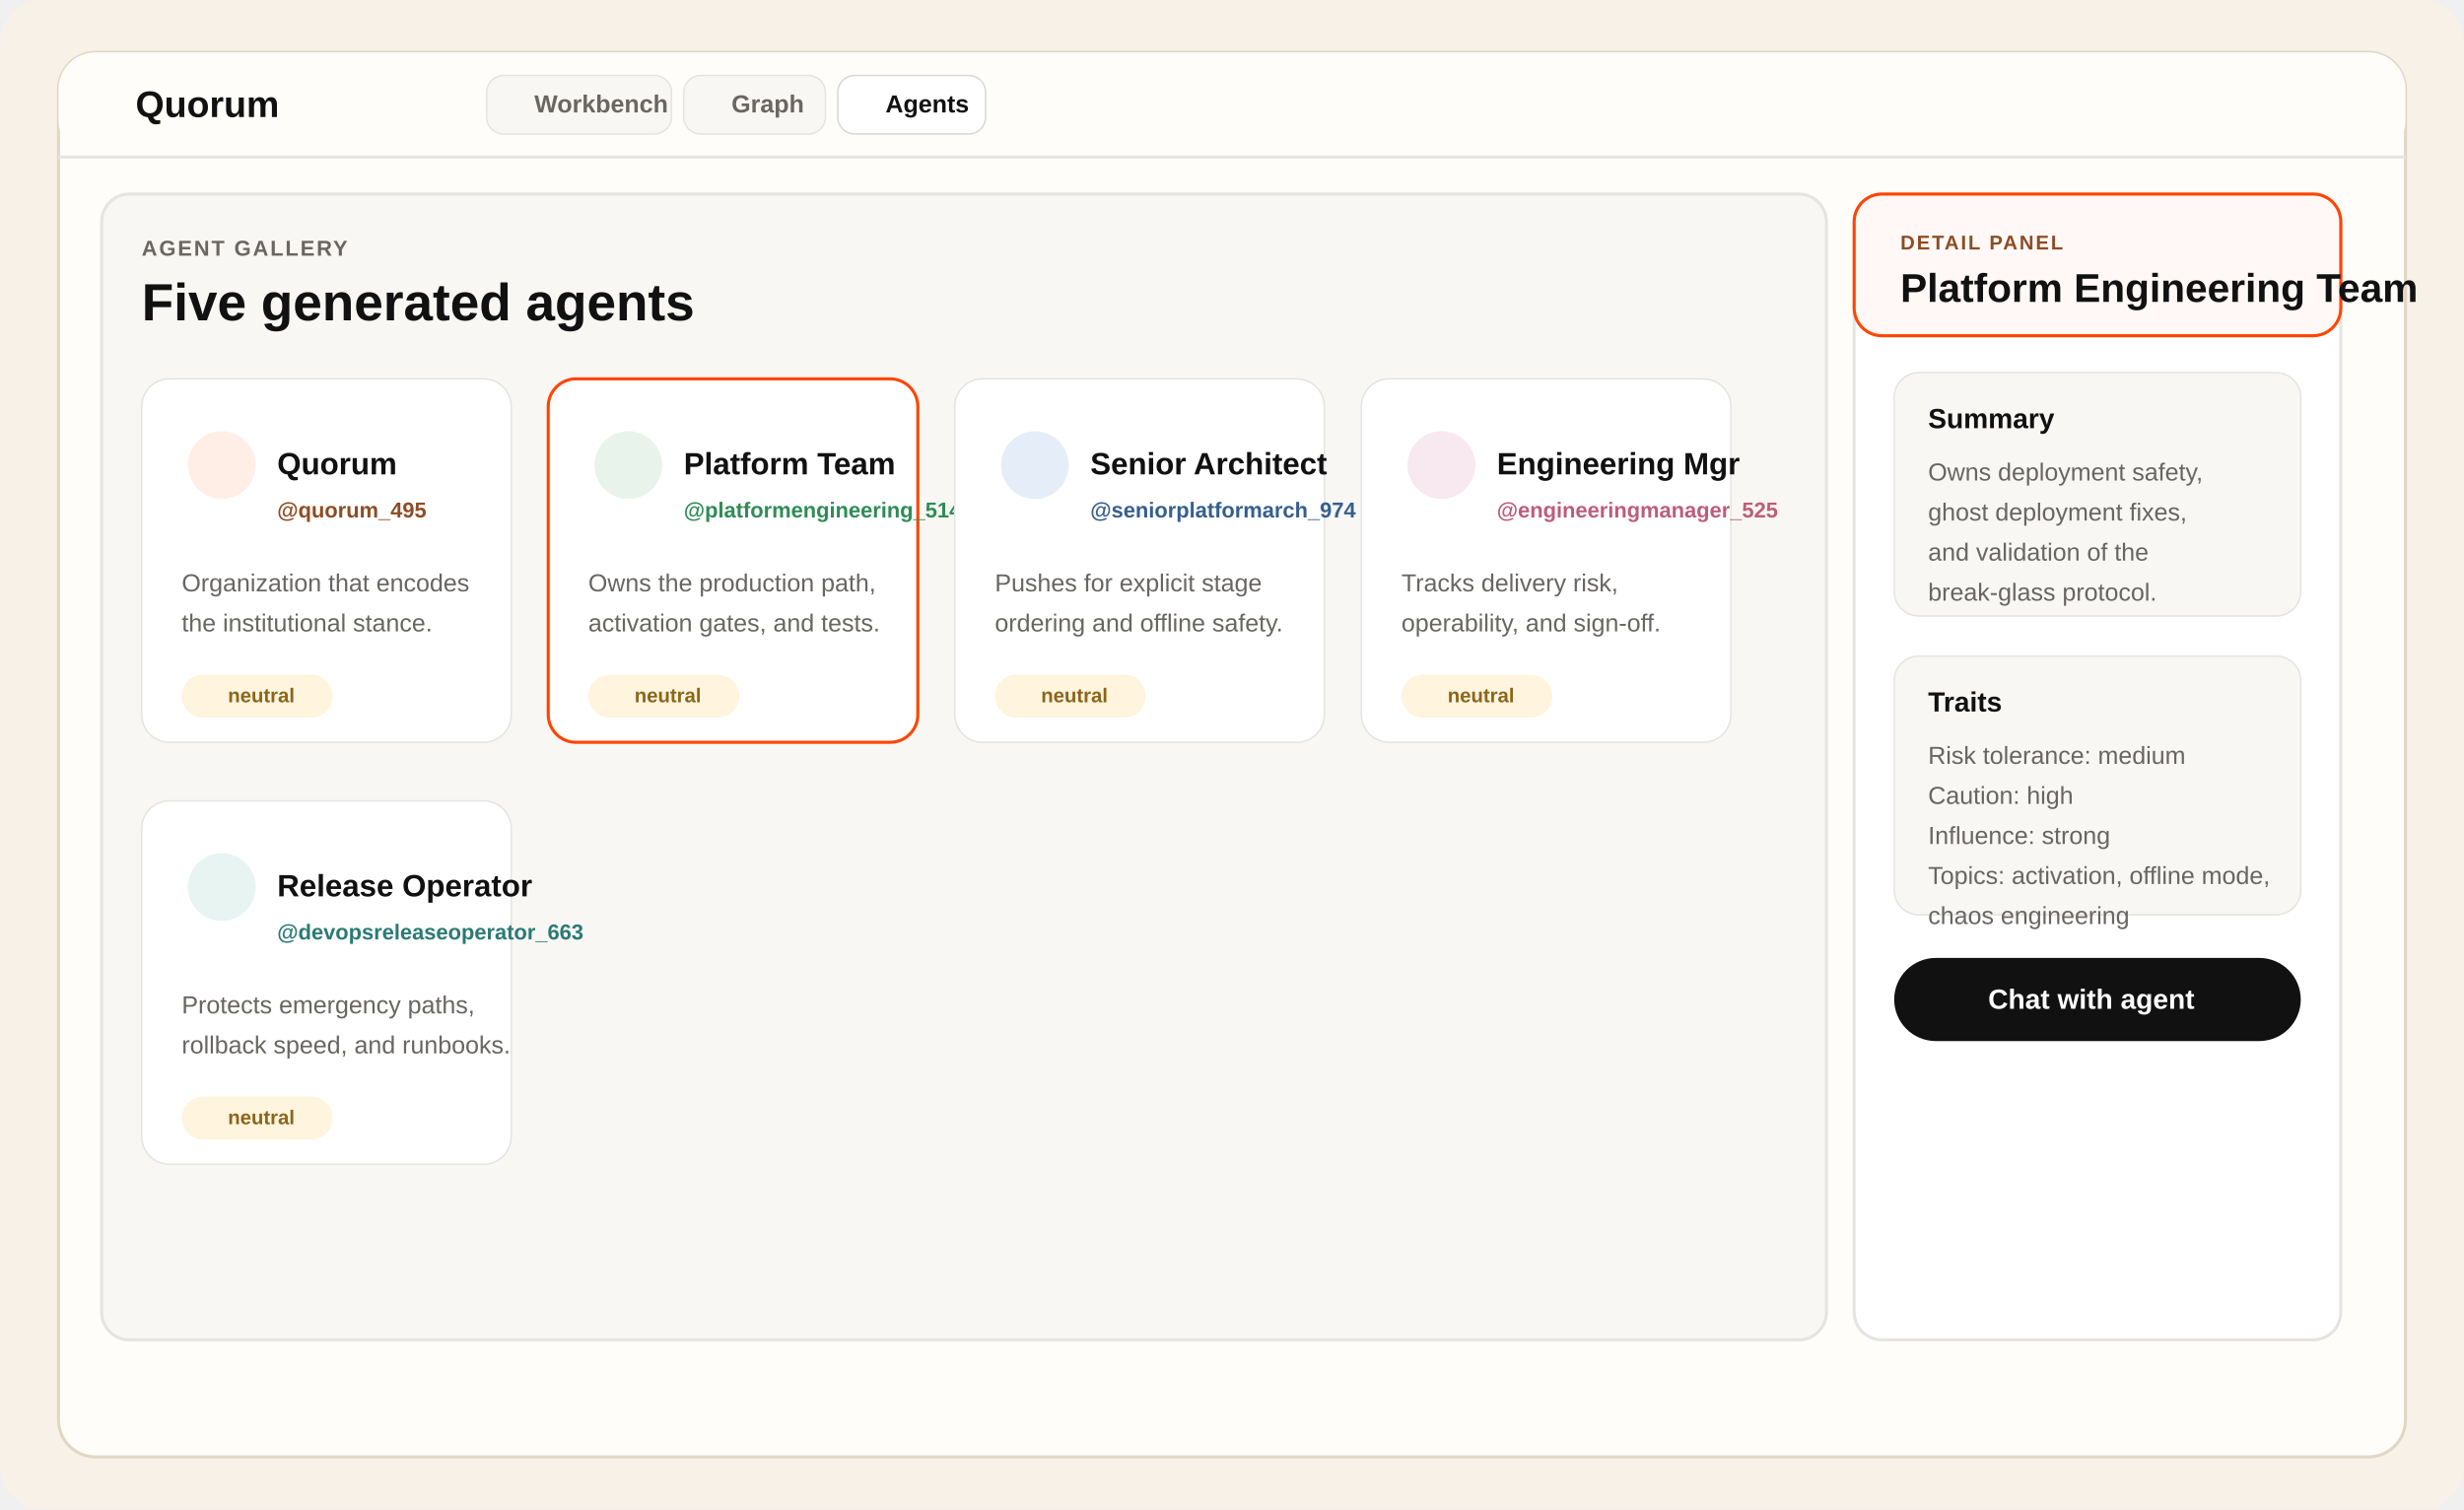
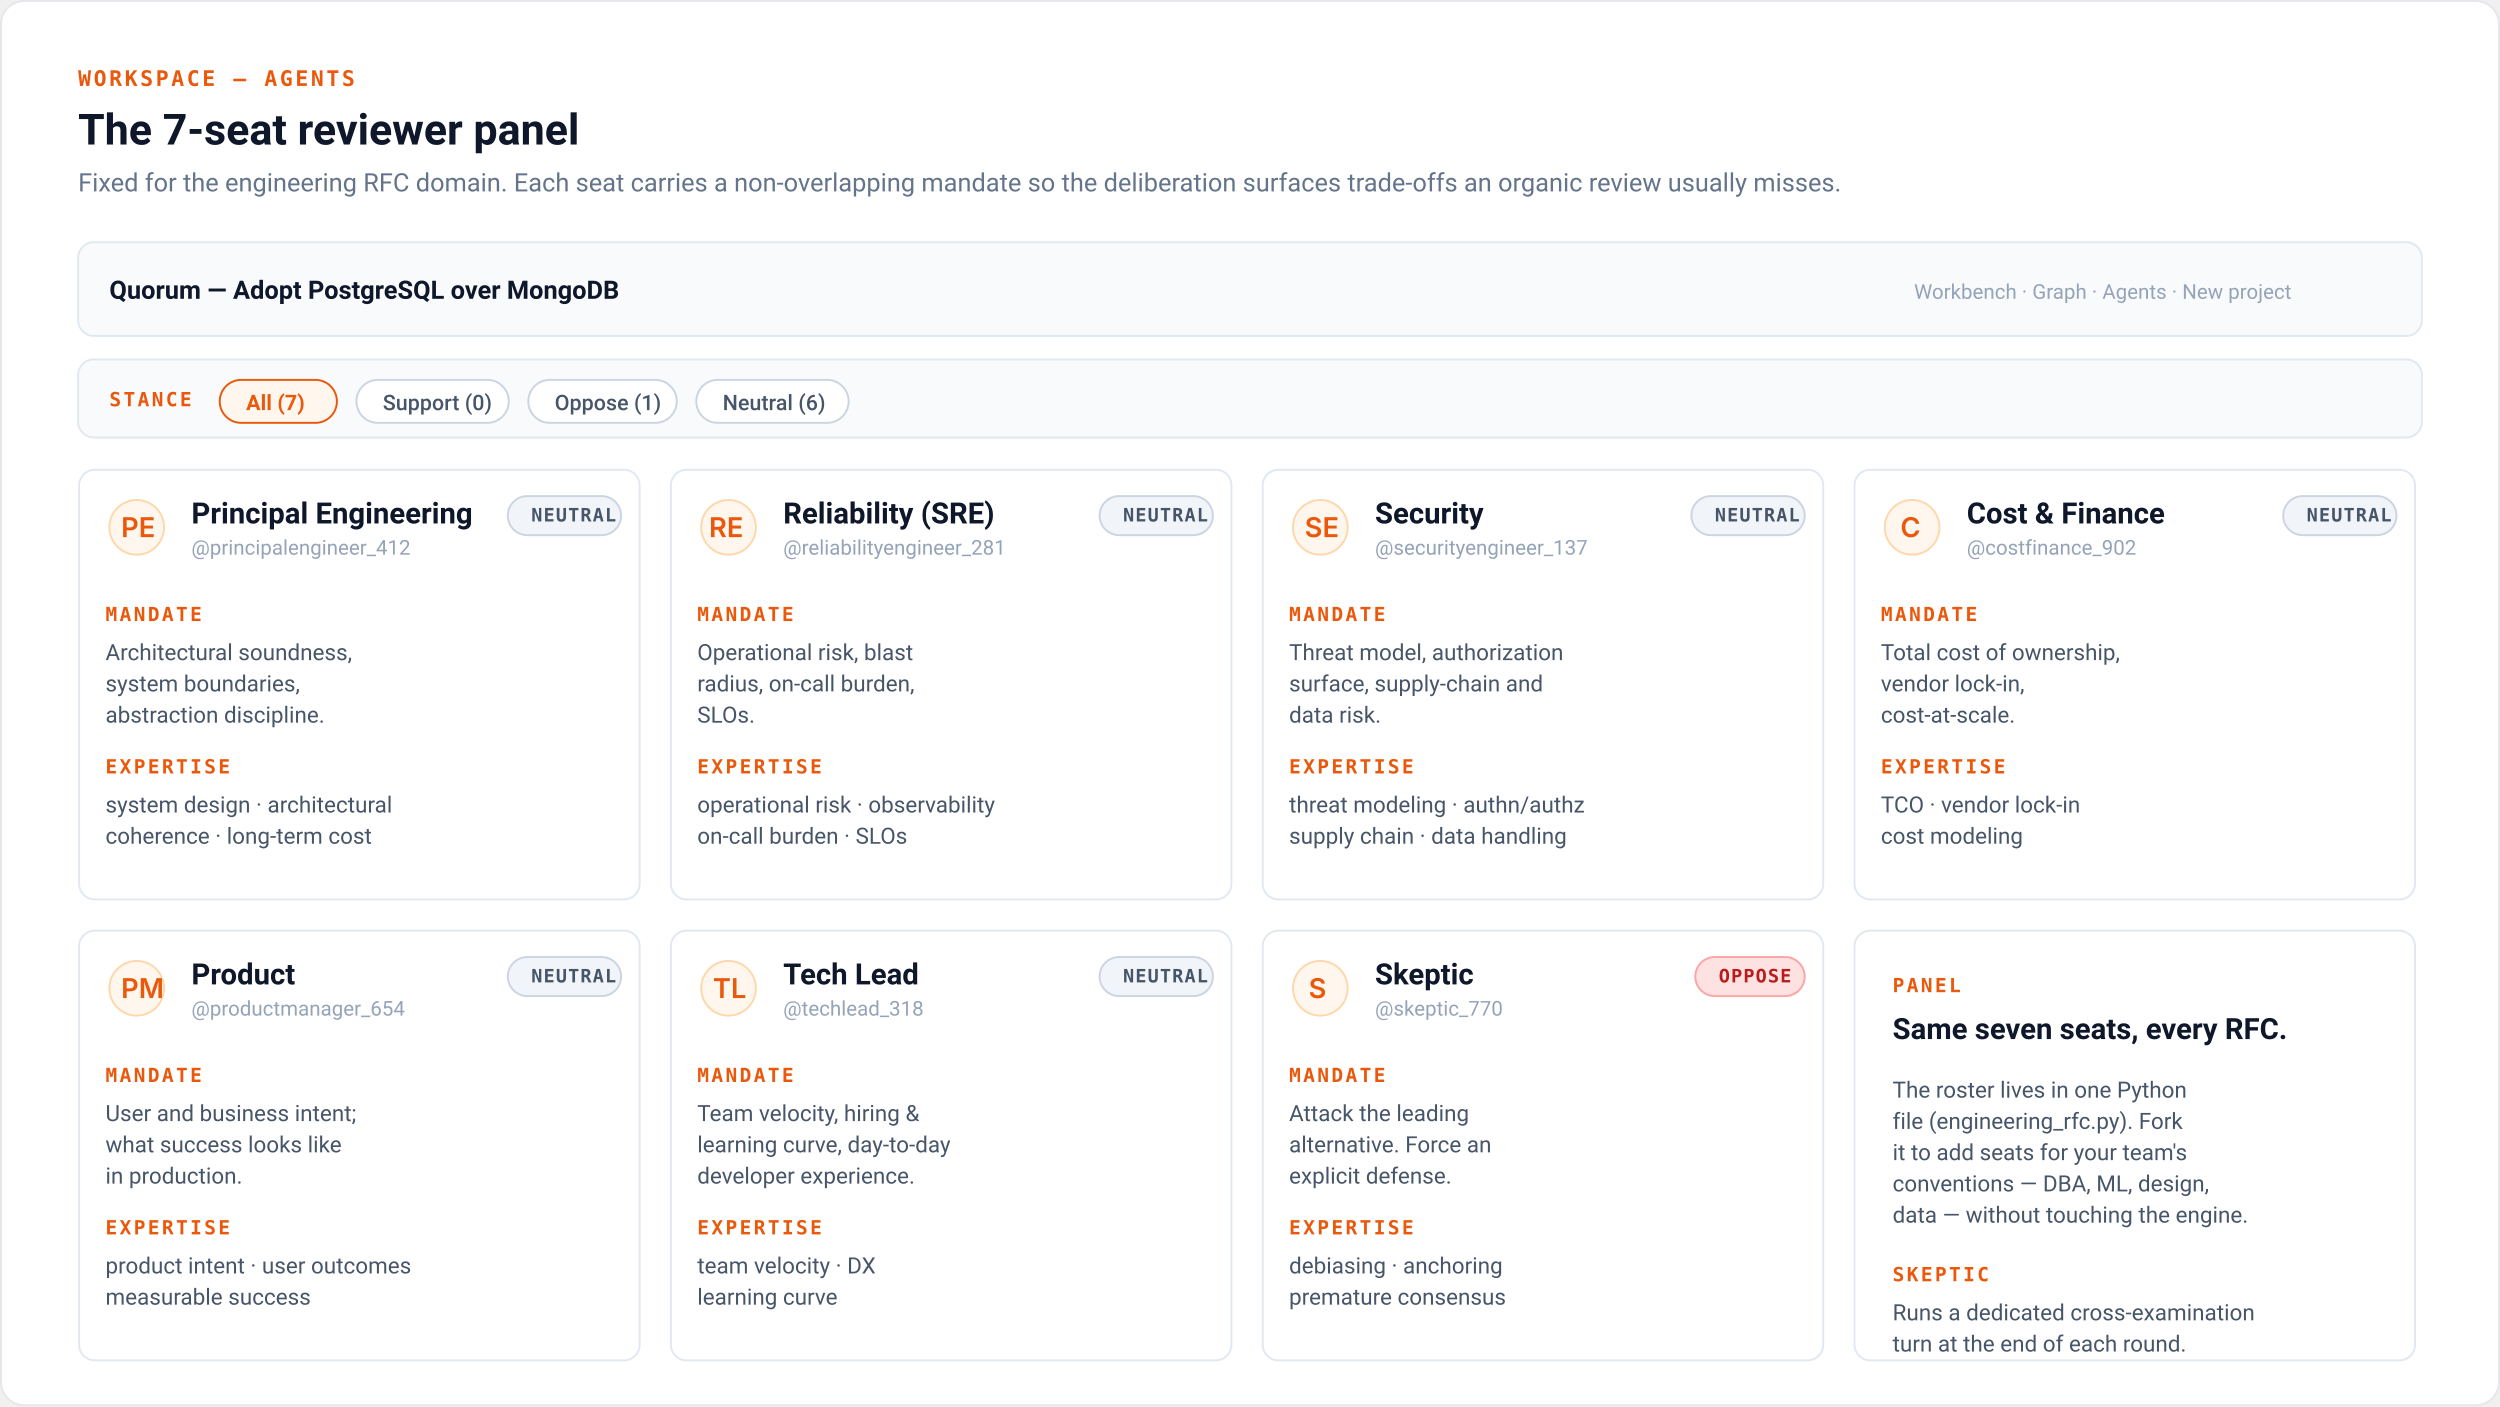
- <svg xmlns="http://www.w3.org/2000/svg" width="1600" height="980" viewBox="0 0 1600 980" fill="none">
-   <rect width="1600" height="980" rx="28" fill="#F7F1E7" />
-   <rect x="38" y="34" width="1524" height="912" rx="24" fill="#FFFDF9" stroke="#E2D7C6" stroke-width="2" />
-   <rect x="38" y="34" width="1524" height="68" rx="24" fill="#FFFDF9" />
-   <path d="M38 102H1562" stroke="#E5E4E2" stroke-width="2" />
-   <text x="88" y="76" fill="#111111" font-family="Arial, sans-serif" font-size="24" font-weight="700">Quorum</text>
-   <rect x="316" y="49" width="120" height="38" rx="11" fill="#F8F7F4" stroke="#E5E4E2" />
-   <text x="347" y="73" fill="#6A6662" font-family="Arial, sans-serif" font-size="16" font-weight="700">Workbench</text>
-   <rect x="444" y="49" width="92" height="38" rx="11" fill="#F8F7F4" stroke="#E5E4E2" />
-   <text x="475" y="73" fill="#6A6662" font-family="Arial, sans-serif" font-size="16" font-weight="700">Graph</text>
-   <rect x="544" y="49" width="96" height="38" rx="11" fill="#FFFFFF" stroke="#D9D8D6" />
-   <text x="575" y="73" fill="#111111" font-family="Arial, sans-serif" font-size="16" font-weight="700">Agents</text>
-   <rect x="66" y="126" width="1120" height="744" rx="18" fill="#F8F7F4" stroke="#E5E4E2" stroke-width="2" />
-   <rect x="1204" y="126" width="316" height="744" rx="18" fill="#FFFFFF" stroke="#E5E4E2" stroke-width="2" />
-   <text x="92" y="166" fill="#6A6662" font-family="Arial, sans-serif" font-size="14" font-weight="700" letter-spacing="1.2">AGENT GALLERY</text>
-   <text x="92" y="208" fill="#111111" font-family="Arial, sans-serif" font-size="34" font-weight="700">Five generated agents</text>
-   <rect x="92" y="246" width="240" height="236" rx="18" fill="#FFFFFF" stroke="#E5E4E2" />
-   <circle cx="144" cy="302" r="22" fill="#FFEEE6" />
-   <text x="180" y="308" fill="#111111" font-family="Arial, sans-serif" font-size="20" font-weight="700">Quorum</text>
-   <text x="180" y="336" fill="#8D4D24" font-family="Arial, sans-serif" font-size="14" font-weight="700">@quorum_495</text>
-   <text x="118" y="384" fill="#686562" font-family="Arial, sans-serif" font-size="16">Organization that encodes</text>
-   <text x="118" y="410" fill="#686562" font-family="Arial, sans-serif" font-size="16">the institutional stance.</text>
-   <rect x="118" y="438" width="98" height="28" rx="14" fill="#FFF4DE" />
-   <text x="148" y="456" fill="#8B651A" font-family="Arial, sans-serif" font-size="13" font-weight="700">neutral</text>
-   <rect x="356" y="246" width="240" height="236" rx="18" fill="#FFFFFF" stroke="#FF4500" stroke-width="2" />
-   <circle cx="408" cy="302" r="22" fill="#E8F4EB" />
-   <text x="444" y="308" fill="#111111" font-family="Arial, sans-serif" font-size="20" font-weight="700">Platform Team</text>
-   <text x="444" y="336" fill="#2F8C56" font-family="Arial, sans-serif" font-size="14" font-weight="700">@platformengineering_514</text>
-   <text x="382" y="384" fill="#686562" font-family="Arial, sans-serif" font-size="16">Owns the production path,</text>
-   <text x="382" y="410" fill="#686562" font-family="Arial, sans-serif" font-size="16">activation gates, and tests.</text>
-   <rect x="382" y="438" width="98" height="28" rx="14" fill="#FFF4DE" />
-   <text x="412" y="456" fill="#8B651A" font-family="Arial, sans-serif" font-size="13" font-weight="700">neutral</text>
-   <rect x="620" y="246" width="240" height="236" rx="18" fill="#FFFFFF" stroke="#E5E4E2" />
-   <circle cx="672" cy="302" r="22" fill="#E5EEF8" />
-   <text x="708" y="308" fill="#111111" font-family="Arial, sans-serif" font-size="20" font-weight="700">Senior Architect</text>
-   <text x="708" y="336" fill="#355F8E" font-family="Arial, sans-serif" font-size="14" font-weight="700">@seniorplatformarch_974</text>
-   <text x="646" y="384" fill="#686562" font-family="Arial, sans-serif" font-size="16">Pushes for explicit stage</text>
-   <text x="646" y="410" fill="#686562" font-family="Arial, sans-serif" font-size="16">ordering and offline safety.</text>
-   <rect x="646" y="438" width="98" height="28" rx="14" fill="#FFF4DE" />
-   <text x="676" y="456" fill="#8B651A" font-family="Arial, sans-serif" font-size="13" font-weight="700">neutral</text>
-   <rect x="884" y="246" width="240" height="236" rx="18" fill="#FFFFFF" stroke="#E5E4E2" />
-   <circle cx="936" cy="302" r="22" fill="#F8E8EF" />
-   <text x="972" y="308" fill="#111111" font-family="Arial, sans-serif" font-size="20" font-weight="700">Engineering Mgr</text>
-   <text x="972" y="336" fill="#BE5C7A" font-family="Arial, sans-serif" font-size="14" font-weight="700">@engineeringmanager_525</text>
-   <text x="910" y="384" fill="#686562" font-family="Arial, sans-serif" font-size="16">Tracks delivery risk,</text>
-   <text x="910" y="410" fill="#686562" font-family="Arial, sans-serif" font-size="16">operability, and sign-off.</text>
-   <rect x="910" y="438" width="98" height="28" rx="14" fill="#FFF4DE" />
-   <text x="940" y="456" fill="#8B651A" font-family="Arial, sans-serif" font-size="13" font-weight="700">neutral</text>
-   <rect x="92" y="520" width="240" height="236" rx="18" fill="#FFFFFF" stroke="#E5E4E2" />
-   <circle cx="144" cy="576" r="22" fill="#E7F4F2" />
-   <text x="180" y="582" fill="#111111" font-family="Arial, sans-serif" font-size="20" font-weight="700">Release Operator</text>
-   <text x="180" y="610" fill="#2B7A74" font-family="Arial, sans-serif" font-size="14" font-weight="700">@devopsreleaseoperator_663</text>
-   <text x="118" y="658" fill="#686562" font-family="Arial, sans-serif" font-size="16">Protects emergency paths,</text>
-   <text x="118" y="684" fill="#686562" font-family="Arial, sans-serif" font-size="16">rollback speed, and runbooks.</text>
-   <rect x="118" y="712" width="98" height="28" rx="14" fill="#FFF4DE" />
-   <text x="148" y="730" fill="#8B651A" font-family="Arial, sans-serif" font-size="13" font-weight="700">neutral</text>
-   <rect x="1204" y="126" width="316" height="92" rx="18" fill="#FFF8F6" stroke="#FF4500" stroke-width="2" />
-   <text x="1234" y="162" fill="#8D4D24" font-family="Arial, sans-serif" font-size="13" font-weight="700" letter-spacing="1.2">DETAIL PANEL</text>
-   <text x="1234" y="196" fill="#111111" font-family="Arial, sans-serif" font-size="26" font-weight="700">Platform Engineering Team</text>
-   <rect x="1230" y="242" width="264" height="158" rx="16" fill="#F8F7F4" stroke="#E5E4E2" />
-   <text x="1252" y="278" fill="#111111" font-family="Arial, sans-serif" font-size="18" font-weight="700">Summary</text>
-   <text x="1252" y="312" fill="#686562" font-family="Arial, sans-serif" font-size="16">Owns deployment safety,</text>
-   <text x="1252" y="338" fill="#686562" font-family="Arial, sans-serif" font-size="16">ghost deployment fixes,</text>
-   <text x="1252" y="364" fill="#686562" font-family="Arial, sans-serif" font-size="16">and validation of the</text>
-   <text x="1252" y="390" fill="#686562" font-family="Arial, sans-serif" font-size="16">break-glass protocol.</text>
-   <rect x="1230" y="426" width="264" height="168" rx="16" fill="#F8F7F4" stroke="#E5E4E2" />
-   <text x="1252" y="462" fill="#111111" font-family="Arial, sans-serif" font-size="18" font-weight="700">Traits</text>
-   <text x="1252" y="496" fill="#686562" font-family="Arial, sans-serif" font-size="16">Risk tolerance: medium</text>
-   <text x="1252" y="522" fill="#686562" font-family="Arial, sans-serif" font-size="16">Caution: high</text>
-   <text x="1252" y="548" fill="#686562" font-family="Arial, sans-serif" font-size="16">Influence: strong</text>
-   <text x="1252" y="574" fill="#686562" font-family="Arial, sans-serif" font-size="16">Topics: activation, offline mode,</text>
-   <text x="1252" y="600" fill="#686562" font-family="Arial, sans-serif" font-size="16">chaos engineering</text>
-   <rect x="1230" y="622" width="264" height="54" rx="27" fill="#111111" />
-   <text x="1291" y="655" fill="#FFFFFF" font-family="Arial, sans-serif" font-size="18" font-weight="700">Chat with agent</text>
+ <svg xmlns="http://www.w3.org/2000/svg" viewBox="0 0 1280 720" role="img" aria-label="Quorum agents screen mock">
+   <defs>
+     <style>
+       .canvas { fill: #ffffff; stroke: #e5e7eb; }
+       .chrome { fill: #f8fafc; stroke: #e2e8f0; }
+       .pane   { fill: #f8fafc; stroke: #e2e8f0; }
+       .card   { fill: #ffffff; stroke: #e2e8f0; }
+       .chip   { fill: #ffffff; stroke: #cbd5e1; }
+       .chip-active { fill: #fff7ed; stroke: #ea580c; }
+       .stance-neutral { fill: #f1f5f9; stroke: #cbd5e1; }
+       .stance-oppose  { fill: #fee2e2; stroke: #fca5a5; }
+       .text-h     { fill: #0f172a; font-family: -apple-system, BlinkMacSystemFont, 'Segoe UI', Roboto, sans-serif; font-size: 13px; font-weight: 600; }
+       .text-h2    { fill: #0f172a; font-family: -apple-system, BlinkMacSystemFont, 'Segoe UI', Roboto, sans-serif; font-size: 15px; font-weight: 600; }
+       .text-body  { fill: #475569; font-family: -apple-system, BlinkMacSystemFont, 'Segoe UI', Roboto, sans-serif; font-size: 11.5px; }
+       .text-muted { fill: #94a3b8; font-family: -apple-system, BlinkMacSystemFont, 'Segoe UI', Roboto, sans-serif; font-size: 10.5px; }
+       .text-label { fill: #ea580c; font-family: ui-monospace, SFMono-Regular, Menlo, monospace; font-size: 10px; font-weight: 600; letter-spacing: 0.12em; }
+       .text-chip { fill: #475569; font-family: -apple-system, BlinkMacSystemFont, 'Segoe UI', Roboto, sans-serif; font-size: 11px; font-weight: 500; }
+       .text-chip-active { fill: #ea580c; font-family: -apple-system, BlinkMacSystemFont, 'Segoe UI', Roboto, sans-serif; font-size: 11px; font-weight: 600; }
+       .text-stance-neutral { fill: #475569; font-family: ui-monospace, SFMono-Regular, Menlo, monospace; font-size: 9.5px; font-weight: 600; letter-spacing: 0.06em; }
+       .text-stance-oppose  { fill: #b91c1c; font-family: ui-monospace, SFMono-Regular, Menlo, monospace; font-size: 9.5px; font-weight: 600; letter-spacing: 0.06em; }
+       .h-label { fill: #ea580c; font-family: ui-monospace, SFMono-Regular, Menlo, monospace; font-size: 11px; font-weight: 600; letter-spacing: 0.12em; }
+       .h-title { fill: #0f172a; font-family: -apple-system, BlinkMacSystemFont, 'Segoe UI', Roboto, sans-serif; font-size: 22px; font-weight: 600; }
+       .h-sub   { fill: #64748b; font-family: -apple-system, BlinkMacSystemFont, 'Segoe UI', Roboto, sans-serif; font-size: 13px; }
+     </style>
+   </defs>
+   <rect class="canvas" x="0.5" y="0.5" width="1279" height="719" rx="12" />
+   <text class="h-label" x="40" y="44">WORKSPACE — AGENTS</text>
+   <text class="h-title" x="40" y="74">The 7-seat reviewer panel</text>
+   <text class="h-sub" x="40" y="98">Fixed for the engineering RFC domain. Each seat carries a non-overlapping mandate so the deliberation surfaces trade-offs an organic review usually misses.</text>
+   <rect class="chrome" x="40" y="124" width="1200" height="48" rx="8" />
+   <text class="text-h" x="56" y="153">Quorum — Adopt PostgreSQL over MongoDB</text>
+   <text class="text-muted" x="980" y="153">Workbench · Graph · Agents · New project</text>
+   <rect class="pane" x="40" y="184" width="1200" height="40" rx="8" />
+   <text class="text-label" x="56" y="208">STANCE</text>
+   <g transform="translate(112,194)">
+     <rect class="chip-active" x="0.5" y="0.5" width="60" height="22" rx="11" />
+     <text class="text-chip-active" x="14" y="16">All (7)</text>
+     <rect class="chip" x="70.5" y="0.5" width="78" height="22" rx="11" />
+     <text class="text-chip" x="84" y="16">Support (0)</text>
+     <rect class="chip" x="158.5" y="0.5" width="76" height="22" rx="11" />
+     <text class="text-chip" x="172" y="16">Oppose (1)</text>
+     <rect class="chip" x="244.5" y="0.5" width="78" height="22" rx="11" />
+     <text class="text-chip" x="258" y="16">Neutral (6)</text>
+   </g>
+   <g transform="translate(40,240)">
+     <rect class="card" x="0.5" y="0.5" width="287" height="220" rx="8" />
+     <circle cx="30" cy="30" r="14" fill="#fff7ed" stroke="#fed7aa" />
+     <text x="22" y="35" fill="#ea580c" font-family="-apple-system" font-size="14" font-weight="600">PE</text>
+     <text class="text-h2" x="58" y="28">Principal Engineering</text>
+     <text class="text-muted" x="58" y="44">@principalengineer_412</text>
+     <rect class="stance-neutral" x="220" y="14" width="58" height="20" rx="10" />
+     <text class="text-stance-neutral" x="232" y="27">NEUTRAL</text>
+     <text class="text-label" x="14" y="78">MANDATE</text>
+     <text class="text-body" x="14" y="98">Architectural soundness,</text>
+     <text class="text-body" x="14" y="114">system boundaries,</text>
+     <text class="text-body" x="14" y="130">abstraction discipline.</text>
+     <text class="text-label" x="14" y="156">EXPERTISE</text>
+     <text class="text-body" x="14" y="176">system design · architectural</text>
+     <text class="text-body" x="14" y="192">coherence · long-term cost</text>
+   </g>
+   <g transform="translate(343,240)">
+     <rect class="card" x="0.5" y="0.5" width="287" height="220" rx="8" />
+     <circle cx="30" cy="30" r="14" fill="#fff7ed" stroke="#fed7aa" />
+     <text x="20" y="35" fill="#ea580c" font-family="-apple-system" font-size="14" font-weight="600">RE</text>
+     <text class="text-h2" x="58" y="28">Reliability (SRE)</text>
+     <text class="text-muted" x="58" y="44">@reliabilityengineer_281</text>
+     <rect class="stance-neutral" x="220" y="14" width="58" height="20" rx="10" />
+     <text class="text-stance-neutral" x="232" y="27">NEUTRAL</text>
+     <text class="text-label" x="14" y="78">MANDATE</text>
+     <text class="text-body" x="14" y="98">Operational risk, blast</text>
+     <text class="text-body" x="14" y="114">radius, on-call burden,</text>
+     <text class="text-body" x="14" y="130">SLOs.</text>
+     <text class="text-label" x="14" y="156">EXPERTISE</text>
+     <text class="text-body" x="14" y="176">operational risk · observability</text>
+     <text class="text-body" x="14" y="192">on-call burden · SLOs</text>
+   </g>
+   <g transform="translate(646,240)">
+     <rect class="card" x="0.5" y="0.5" width="287" height="220" rx="8" />
+     <circle cx="30" cy="30" r="14" fill="#fff7ed" stroke="#fed7aa" />
+     <text x="22" y="35" fill="#ea580c" font-family="-apple-system" font-size="14" font-weight="600">SE</text>
+     <text class="text-h2" x="58" y="28">Security</text>
+     <text class="text-muted" x="58" y="44">@securityengineer_137</text>
+     <rect class="stance-neutral" x="220" y="14" width="58" height="20" rx="10" />
+     <text class="text-stance-neutral" x="232" y="27">NEUTRAL</text>
+     <text class="text-label" x="14" y="78">MANDATE</text>
+     <text class="text-body" x="14" y="98">Threat model, authorization</text>
+     <text class="text-body" x="14" y="114">surface, supply-chain and</text>
+     <text class="text-body" x="14" y="130">data risk.</text>
+     <text class="text-label" x="14" y="156">EXPERTISE</text>
+     <text class="text-body" x="14" y="176">threat modeling · authn/authz</text>
+     <text class="text-body" x="14" y="192">supply chain · data handling</text>
+   </g>
+   <g transform="translate(949,240)">
+     <rect class="card" x="0.5" y="0.5" width="287" height="220" rx="8" />
+     <circle cx="30" cy="30" r="14" fill="#fff7ed" stroke="#fed7aa" />
+     <text x="24" y="35" fill="#ea580c" font-family="-apple-system" font-size="14" font-weight="600">C</text>
+     <text class="text-h2" x="58" y="28">Cost &amp; Finance</text>
+     <text class="text-muted" x="58" y="44">@costfinance_902</text>
+     <rect class="stance-neutral" x="220" y="14" width="58" height="20" rx="10" />
+     <text class="text-stance-neutral" x="232" y="27">NEUTRAL</text>
+     <text class="text-label" x="14" y="78">MANDATE</text>
+     <text class="text-body" x="14" y="98">Total cost of ownership,</text>
+     <text class="text-body" x="14" y="114">vendor lock-in,</text>
+     <text class="text-body" x="14" y="130">cost-at-scale.</text>
+     <text class="text-label" x="14" y="156">EXPERTISE</text>
+     <text class="text-body" x="14" y="176">TCO · vendor lock-in</text>
+     <text class="text-body" x="14" y="192">cost modeling</text>
+   </g>
+   <g transform="translate(40,476)">
+     <rect class="card" x="0.5" y="0.5" width="287" height="220" rx="8" />
+     <circle cx="30" cy="30" r="14" fill="#fff7ed" stroke="#fed7aa" />
+     <text x="22" y="35" fill="#ea580c" font-family="-apple-system" font-size="14" font-weight="600">PM</text>
+     <text class="text-h2" x="58" y="28">Product</text>
+     <text class="text-muted" x="58" y="44">@productmanager_654</text>
+     <rect class="stance-neutral" x="220" y="14" width="58" height="20" rx="10" />
+     <text class="text-stance-neutral" x="232" y="27">NEUTRAL</text>
+     <text class="text-label" x="14" y="78">MANDATE</text>
+     <text class="text-body" x="14" y="98">User and business intent;</text>
+     <text class="text-body" x="14" y="114">what success looks like</text>
+     <text class="text-body" x="14" y="130">in production.</text>
+     <text class="text-label" x="14" y="156">EXPERTISE</text>
+     <text class="text-body" x="14" y="176">product intent · user outcomes</text>
+     <text class="text-body" x="14" y="192">measurable success</text>
+   </g>
+   <g transform="translate(343,476)">
+     <rect class="card" x="0.5" y="0.5" width="287" height="220" rx="8" />
+     <circle cx="30" cy="30" r="14" fill="#fff7ed" stroke="#fed7aa" />
+     <text x="22" y="35" fill="#ea580c" font-family="-apple-system" font-size="14" font-weight="600">TL</text>
+     <text class="text-h2" x="58" y="28">Tech Lead</text>
+     <text class="text-muted" x="58" y="44">@techlead_318</text>
+     <rect class="stance-neutral" x="220" y="14" width="58" height="20" rx="10" />
+     <text class="text-stance-neutral" x="232" y="27">NEUTRAL</text>
+     <text class="text-label" x="14" y="78">MANDATE</text>
+     <text class="text-body" x="14" y="98">Team velocity, hiring &amp;</text>
+     <text class="text-body" x="14" y="114">learning curve, day-to-day</text>
+     <text class="text-body" x="14" y="130">developer experience.</text>
+     <text class="text-label" x="14" y="156">EXPERTISE</text>
+     <text class="text-body" x="14" y="176">team velocity · DX</text>
+     <text class="text-body" x="14" y="192">learning curve</text>
+   </g>
+   <g transform="translate(646,476)">
+     <rect class="card" x="0.5" y="0.5" width="287" height="220" rx="8" />
+     <circle cx="30" cy="30" r="14" fill="#fff7ed" stroke="#fed7aa" />
+     <text x="24" y="35" fill="#ea580c" font-family="-apple-system" font-size="14" font-weight="600">S</text>
+     <text class="text-h2" x="58" y="28">Skeptic</text>
+     <text class="text-muted" x="58" y="44">@skeptic_770</text>
+     <rect class="stance-oppose" x="222" y="14" width="56" height="20" rx="10" />
+     <text class="text-stance-oppose" x="234" y="27">OPPOSE</text>
+     <text class="text-label" x="14" y="78">MANDATE</text>
+     <text class="text-body" x="14" y="98">Attack the leading</text>
+     <text class="text-body" x="14" y="114">alternative. Force an</text>
+     <text class="text-body" x="14" y="130">explicit defense.</text>
+     <text class="text-label" x="14" y="156">EXPERTISE</text>
+     <text class="text-body" x="14" y="176">debiasing · anchoring</text>
+     <text class="text-body" x="14" y="192">premature consensus</text>
+   </g>
+   <g transform="translate(949,476)">
+     <rect class="card" x="0.5" y="0.5" width="287" height="220" rx="8" fill="#fff7ed" stroke="#fed7aa" />
+     <text class="text-label" x="20" y="32">PANEL</text>
+     <text class="text-h2" x="20" y="56">Same seven seats, every RFC.</text>
+     <text class="text-body" x="20" y="86">The roster lives in one Python</text>
+     <text class="text-body" x="20" y="102">file (engineering_rfc.py). Fork</text>
+     <text class="text-body" x="20" y="118">it to add seats for your team's</text>
+     <text class="text-body" x="20" y="134">conventions — DBA, ML, design,</text>
+     <text class="text-body" x="20" y="150">data — without touching the engine.</text>
+     <text class="text-label" x="20" y="180">SKEPTIC</text>
+     <text class="text-body" x="20" y="200">Runs a dedicated cross-examination</text>
+     <text class="text-body" x="20" y="216">turn at the end of each round.</text>
+   </g>
</svg>
